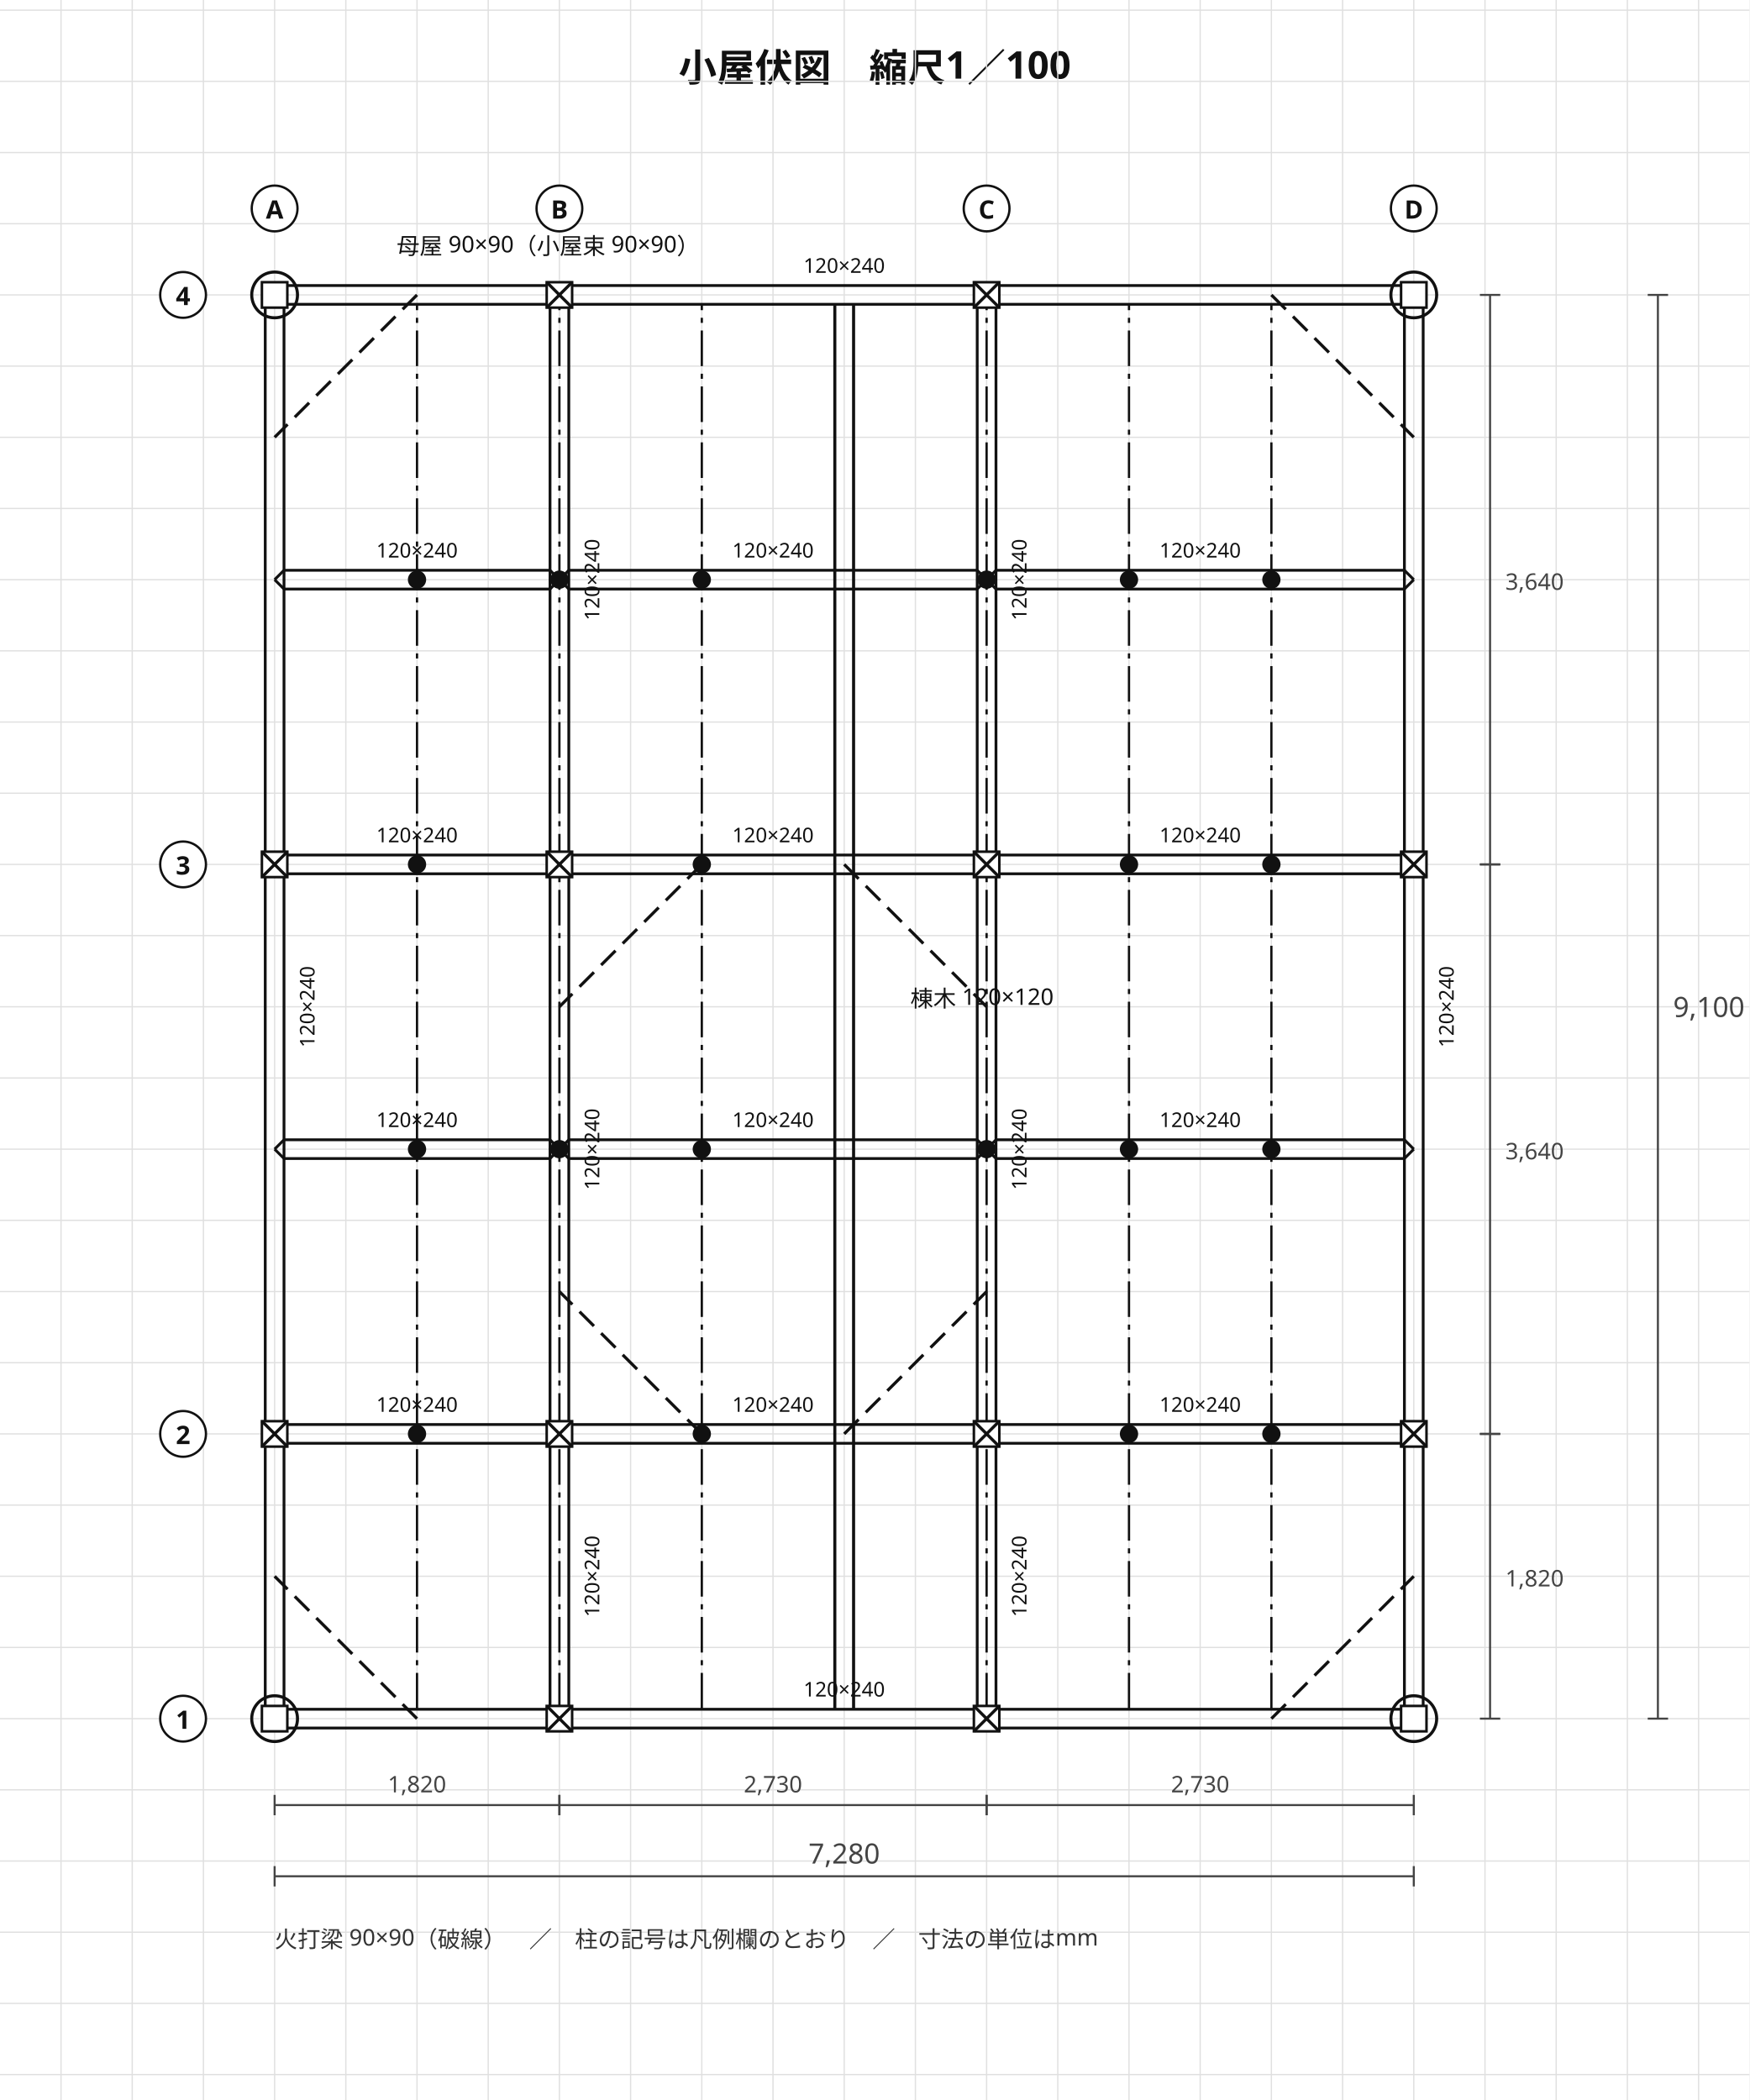
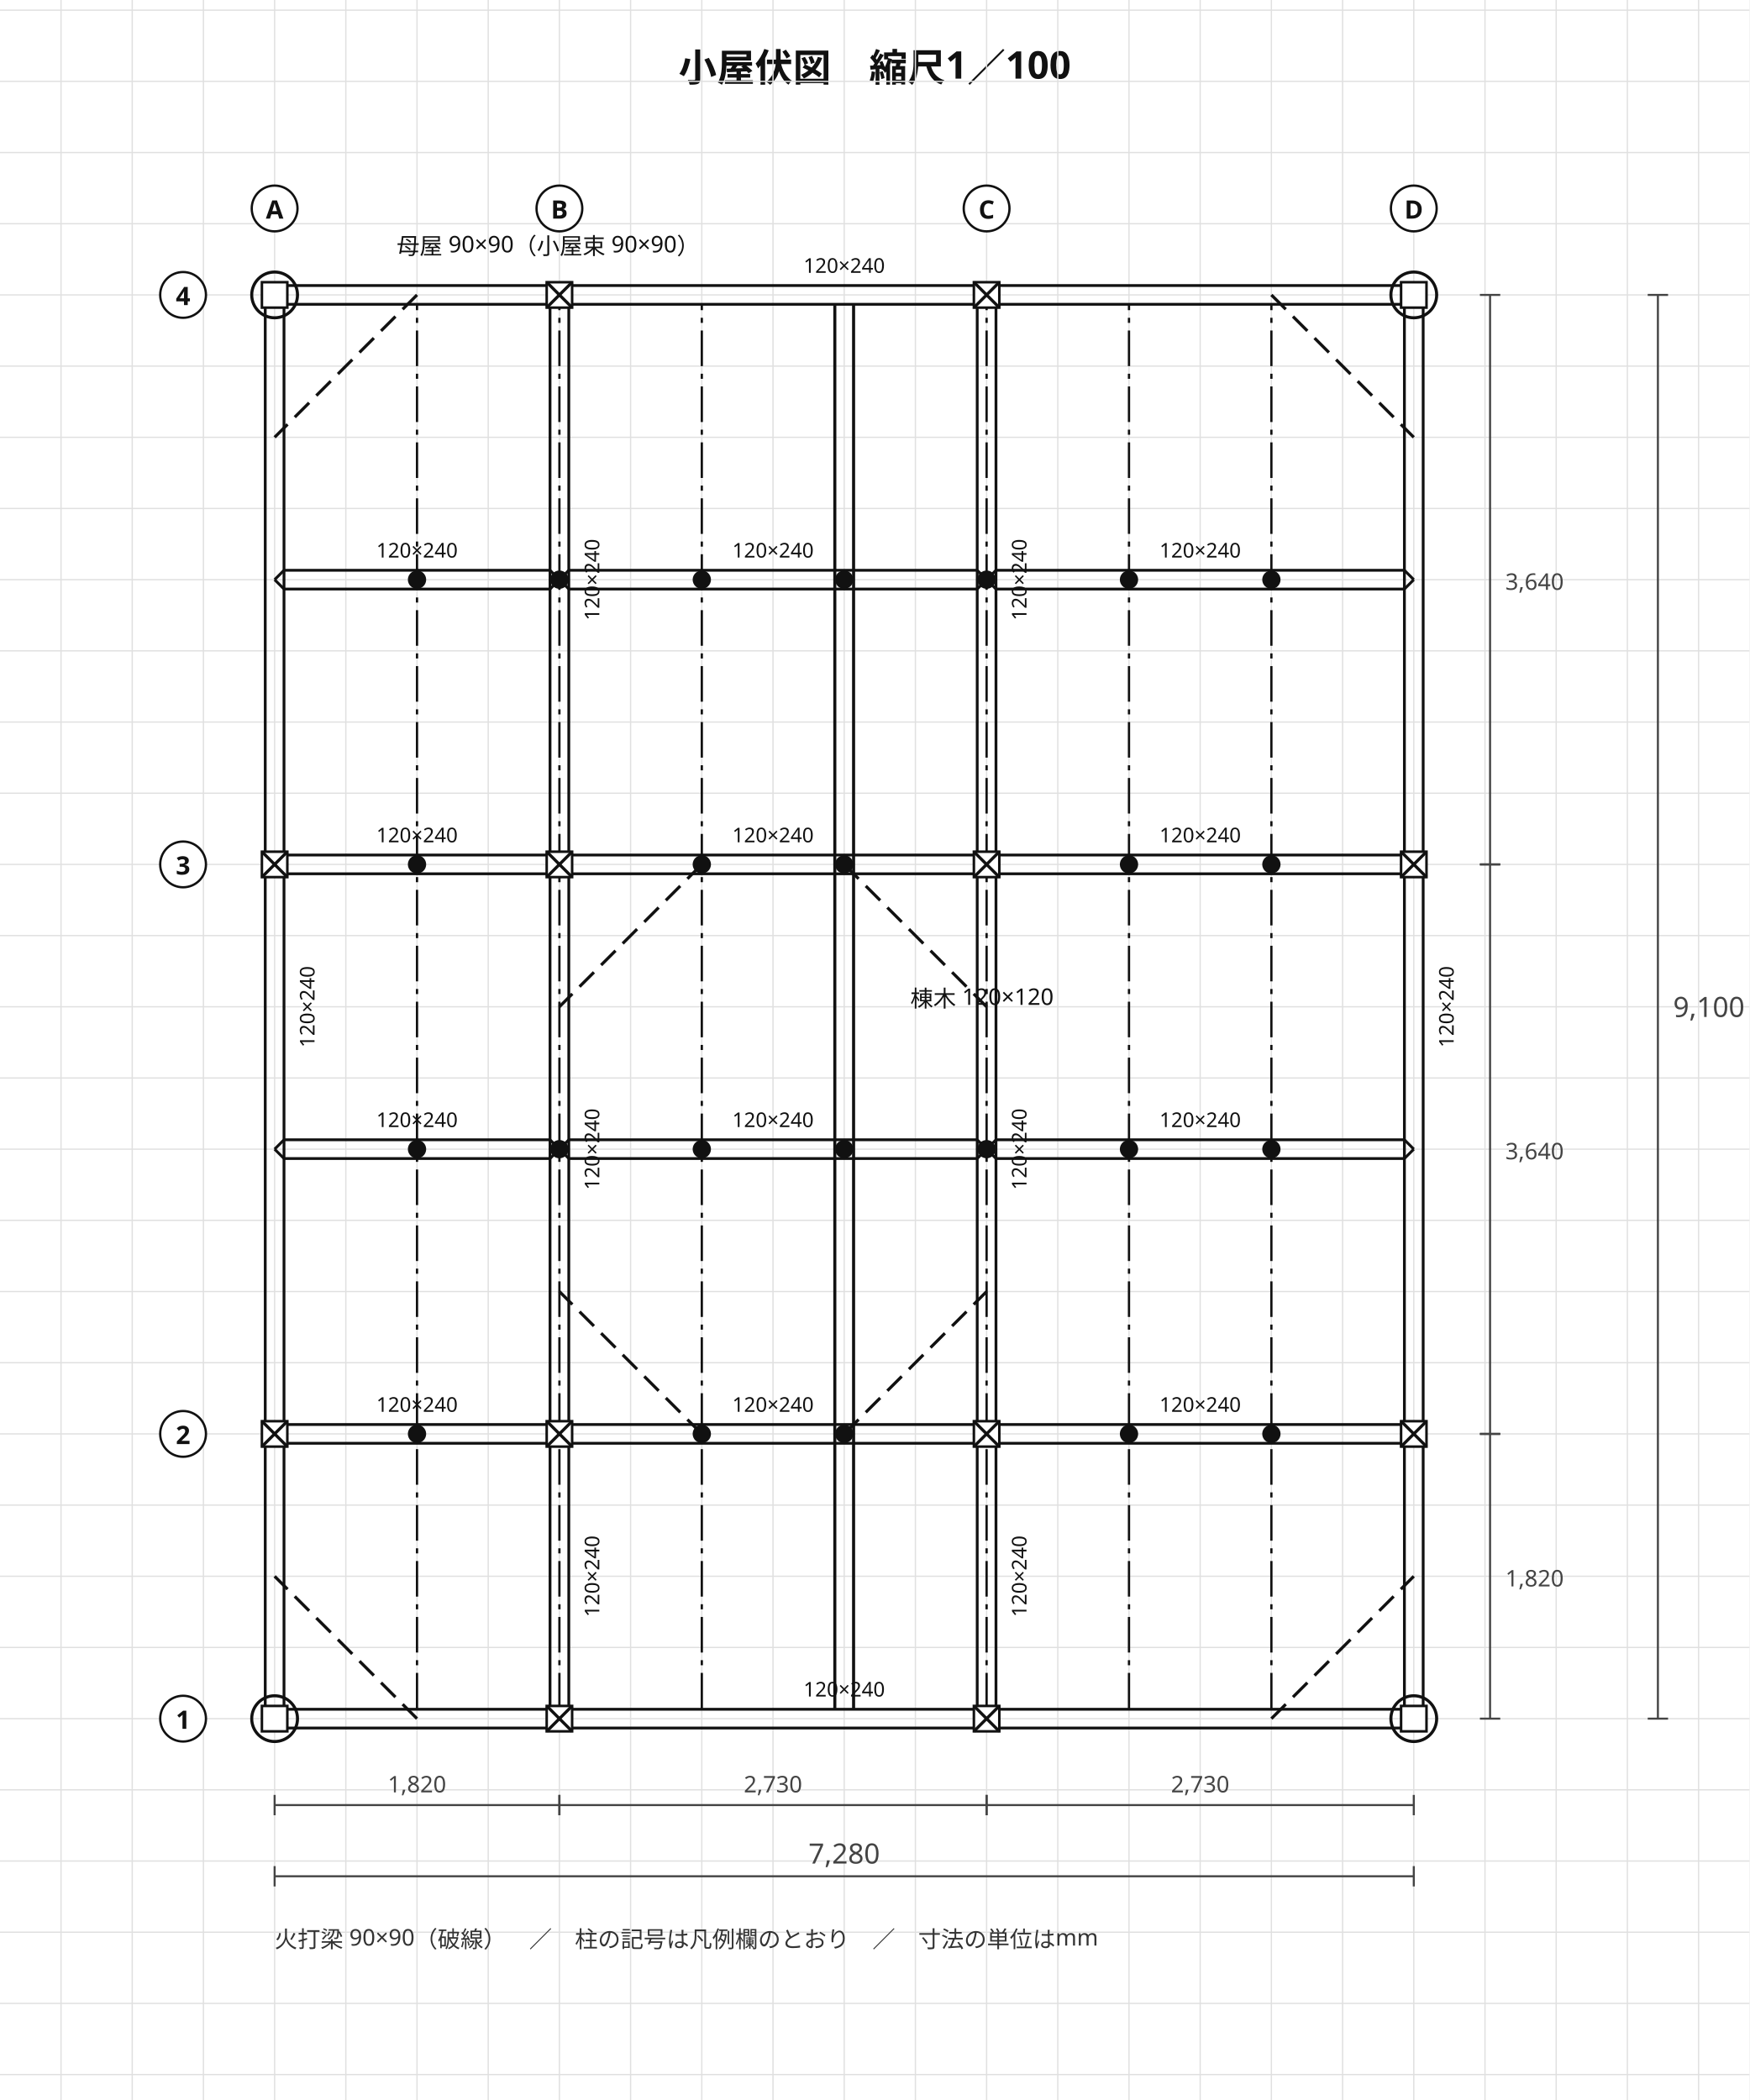
<svg xmlns="http://www.w3.org/2000/svg" viewBox="0 0 688 826" width="688" height="826" font-family="'Hiragino Sans','Hiragino Kaku Gothic ProN','Noto Sans JP','Yu Gothic',Meiryo,'IPAGothic',sans-serif">
  <rect width="688" height="826" fill="#ffffff" />
  <text x="344" y="32" font-size="15" text-anchor="middle" fill="#111" font-weight="700" font-family="'Hiragino Sans','Hiragino Kaku Gothic ProN','Noto Sans JP','Yu Gothic',Meiryo,'IPAGothic',sans-serif">小屋伏図　縮尺1／100</text>
  <line x1="24" y1="0" x2="24" y2="826" stroke="#e0e0e0" stroke-width="0.5" />
  <line x1="52" y1="0" x2="52" y2="826" stroke="#e0e0e0" stroke-width="0.5" />
  <line x1="80" y1="0" x2="80" y2="826" stroke="#e0e0e0" stroke-width="0.5" />
  <line x1="108" y1="0" x2="108" y2="826" stroke="#e0e0e0" stroke-width="0.5" />
  <line x1="136" y1="0" x2="136" y2="826" stroke="#e0e0e0" stroke-width="0.5" />
  <line x1="164" y1="0" x2="164" y2="826" stroke="#e0e0e0" stroke-width="0.5" />
  <line x1="192" y1="0" x2="192" y2="826" stroke="#e0e0e0" stroke-width="0.5" />
  <line x1="220" y1="0" x2="220" y2="826" stroke="#e0e0e0" stroke-width="0.5" />
  <line x1="248" y1="0" x2="248" y2="826" stroke="#e0e0e0" stroke-width="0.5" />
  <line x1="276" y1="0" x2="276" y2="826" stroke="#e0e0e0" stroke-width="0.5" />
  <line x1="304" y1="0" x2="304" y2="826" stroke="#e0e0e0" stroke-width="0.5" />
  <line x1="332" y1="0" x2="332" y2="826" stroke="#e0e0e0" stroke-width="0.5" />
  <line x1="360" y1="0" x2="360" y2="826" stroke="#e0e0e0" stroke-width="0.5" />
  <line x1="388" y1="0" x2="388" y2="826" stroke="#e0e0e0" stroke-width="0.5" />
  <line x1="416" y1="0" x2="416" y2="826" stroke="#e0e0e0" stroke-width="0.5" />
  <line x1="444" y1="0" x2="444" y2="826" stroke="#e0e0e0" stroke-width="0.5" />
  <line x1="472" y1="0" x2="472" y2="826" stroke="#e0e0e0" stroke-width="0.5" />
  <line x1="500" y1="0" x2="500" y2="826" stroke="#e0e0e0" stroke-width="0.5" />
  <line x1="528" y1="0" x2="528" y2="826" stroke="#e0e0e0" stroke-width="0.5" />
  <line x1="556" y1="0" x2="556" y2="826" stroke="#e0e0e0" stroke-width="0.5" />
  <line x1="584" y1="0" x2="584" y2="826" stroke="#e0e0e0" stroke-width="0.5" />
  <line x1="612" y1="0" x2="612" y2="826" stroke="#e0e0e0" stroke-width="0.5" />
  <line x1="640" y1="0" x2="640" y2="826" stroke="#e0e0e0" stroke-width="0.5" />
  <line x1="668" y1="0" x2="668" y2="826" stroke="#e0e0e0" stroke-width="0.5" />
  <line x1="0" y1="4" x2="688" y2="4" stroke="#e0e0e0" stroke-width="0.5" />
  <line x1="0" y1="32" x2="688" y2="32" stroke="#e0e0e0" stroke-width="0.5" />
  <line x1="0" y1="60" x2="688" y2="60" stroke="#e0e0e0" stroke-width="0.5" />
  <line x1="0" y1="88" x2="688" y2="88" stroke="#e0e0e0" stroke-width="0.5" />
  <line x1="0" y1="116" x2="688" y2="116" stroke="#e0e0e0" stroke-width="0.5" />
  <line x1="0" y1="144" x2="688" y2="144" stroke="#e0e0e0" stroke-width="0.5" />
  <line x1="0" y1="172" x2="688" y2="172" stroke="#e0e0e0" stroke-width="0.5" />
  <line x1="0" y1="200" x2="688" y2="200" stroke="#e0e0e0" stroke-width="0.5" />
  <line x1="0" y1="228" x2="688" y2="228" stroke="#e0e0e0" stroke-width="0.5" />
  <line x1="0" y1="256" x2="688" y2="256" stroke="#e0e0e0" stroke-width="0.5" />
  <line x1="0" y1="284" x2="688" y2="284" stroke="#e0e0e0" stroke-width="0.5" />
  <line x1="0" y1="312" x2="688" y2="312" stroke="#e0e0e0" stroke-width="0.5" />
  <line x1="0" y1="340" x2="688" y2="340" stroke="#e0e0e0" stroke-width="0.5" />
  <line x1="0" y1="368" x2="688" y2="368" stroke="#e0e0e0" stroke-width="0.5" />
  <line x1="0" y1="396" x2="688" y2="396" stroke="#e0e0e0" stroke-width="0.5" />
  <line x1="0" y1="424" x2="688" y2="424" stroke="#e0e0e0" stroke-width="0.5" />
  <line x1="0" y1="452" x2="688" y2="452" stroke="#e0e0e0" stroke-width="0.5" />
  <line x1="0" y1="480" x2="688" y2="480" stroke="#e0e0e0" stroke-width="0.5" />
  <line x1="0" y1="508" x2="688" y2="508" stroke="#e0e0e0" stroke-width="0.5" />
  <line x1="0" y1="536" x2="688" y2="536" stroke="#e0e0e0" stroke-width="0.5" />
  <line x1="0" y1="564" x2="688" y2="564" stroke="#e0e0e0" stroke-width="0.5" />
  <line x1="0" y1="592" x2="688" y2="592" stroke="#e0e0e0" stroke-width="0.5" />
  <line x1="0" y1="620" x2="688" y2="620" stroke="#e0e0e0" stroke-width="0.5" />
  <line x1="0" y1="648" x2="688" y2="648" stroke="#e0e0e0" stroke-width="0.5" />
  <line x1="0" y1="676" x2="688" y2="676" stroke="#e0e0e0" stroke-width="0.5" />
  <line x1="0" y1="704" x2="688" y2="704" stroke="#e0e0e0" stroke-width="0.5" />
  <line x1="0" y1="732" x2="688" y2="732" stroke="#e0e0e0" stroke-width="0.5" />
  <line x1="0" y1="760" x2="688" y2="760" stroke="#e0e0e0" stroke-width="0.5" />
  <line x1="0" y1="788" x2="688" y2="788" stroke="#e0e0e0" stroke-width="0.5" />
  <line x1="0" y1="816" x2="688" y2="816" stroke="#e0e0e0" stroke-width="0.5" />
  <line x1="111.69" y1="672.31" x2="552.31" y2="672.31" stroke="#111" stroke-width="1.1" />
  <line x1="111.69" y1="679.69" x2="552.31" y2="679.69" stroke="#111" stroke-width="1.1" />
  <line x1="108" y1="676" x2="108" y2="676" stroke="#111" stroke-width="1.1" />
  <line x1="556" y1="676" x2="556" y2="676" stroke="#111" stroke-width="1.1" />
  <line x1="108" y1="676" x2="111.69" y2="672.31" stroke="#111" stroke-width="1.1" />
  <line x1="108" y1="676" x2="111.69" y2="679.69" stroke="#111" stroke-width="1.1" />
  <line x1="556" y1="676" x2="552.31" y2="672.31" stroke="#111" stroke-width="1.1" />
  <line x1="556" y1="676" x2="552.31" y2="679.69" stroke="#111" stroke-width="1.1" />
  <line x1="111.69" y1="112.31" x2="552.31" y2="112.31" stroke="#111" stroke-width="1.1" />
  <line x1="111.69" y1="119.69" x2="552.31" y2="119.69" stroke="#111" stroke-width="1.1" />
  <line x1="108" y1="116" x2="108" y2="116" stroke="#111" stroke-width="1.1" />
  <line x1="556" y1="116" x2="556" y2="116" stroke="#111" stroke-width="1.1" />
  <line x1="108" y1="116" x2="111.69" y2="112.31" stroke="#111" stroke-width="1.1" />
  <line x1="108" y1="116" x2="111.69" y2="119.69" stroke="#111" stroke-width="1.1" />
  <line x1="556" y1="116" x2="552.31" y2="112.31" stroke="#111" stroke-width="1.1" />
  <line x1="556" y1="116" x2="552.31" y2="119.69" stroke="#111" stroke-width="1.1" />
  <line x1="104.31" y1="672.31" x2="104.31" y2="119.69" stroke="#111" stroke-width="1.1" />
  <line x1="111.69" y1="672.31" x2="111.69" y2="119.69" stroke="#111" stroke-width="1.1" />
  <line x1="108" y1="676" x2="108" y2="676" stroke="#111" stroke-width="1.1" />
  <line x1="108" y1="116" x2="108" y2="116" stroke="#111" stroke-width="1.1" />
  <line x1="108" y1="676" x2="104.31" y2="672.31" stroke="#111" stroke-width="1.1" />
  <line x1="108" y1="676" x2="111.69" y2="672.31" stroke="#111" stroke-width="1.1" />
  <line x1="108" y1="116" x2="104.31" y2="119.69" stroke="#111" stroke-width="1.1" />
  <line x1="108" y1="116" x2="111.69" y2="119.69" stroke="#111" stroke-width="1.1" />
  <line x1="552.31" y1="672.31" x2="552.31" y2="119.69" stroke="#111" stroke-width="1.1" />
  <line x1="559.69" y1="672.31" x2="559.69" y2="119.69" stroke="#111" stroke-width="1.1" />
  <line x1="556" y1="676" x2="556" y2="676" stroke="#111" stroke-width="1.1" />
  <line x1="556" y1="116" x2="556" y2="116" stroke="#111" stroke-width="1.1" />
  <line x1="556" y1="676" x2="552.31" y2="672.31" stroke="#111" stroke-width="1.1" />
  <line x1="556" y1="676" x2="559.69" y2="672.31" stroke="#111" stroke-width="1.1" />
  <line x1="556" y1="116" x2="552.31" y2="119.69" stroke="#111" stroke-width="1.1" />
  <line x1="556" y1="116" x2="559.69" y2="119.69" stroke="#111" stroke-width="1.1" />
  <line x1="216.31" y1="672.31" x2="216.31" y2="567.69" stroke="#111" stroke-width="1.1" />
  <line x1="223.69" y1="672.31" x2="223.69" y2="567.69" stroke="#111" stroke-width="1.1" />
  <line x1="220" y1="676" x2="220" y2="676" stroke="#111" stroke-width="1.1" />
  <line x1="220" y1="564" x2="220" y2="564" stroke="#111" stroke-width="1.1" />
  <line x1="220" y1="676" x2="216.31" y2="672.31" stroke="#111" stroke-width="1.1" />
  <line x1="220" y1="676" x2="223.69" y2="672.31" stroke="#111" stroke-width="1.1" />
  <line x1="220" y1="564" x2="216.31" y2="567.69" stroke="#111" stroke-width="1.1" />
  <line x1="220" y1="564" x2="223.69" y2="567.69" stroke="#111" stroke-width="1.1" />
  <line x1="216.31" y1="560.31" x2="216.31" y2="343.69" stroke="#111" stroke-width="1.1" />
  <line x1="223.69" y1="560.31" x2="223.69" y2="343.69" stroke="#111" stroke-width="1.1" />
  <line x1="220" y1="564" x2="220" y2="564" stroke="#111" stroke-width="1.1" />
  <line x1="220" y1="340" x2="220" y2="340" stroke="#111" stroke-width="1.1" />
  <line x1="220" y1="564" x2="216.31" y2="560.31" stroke="#111" stroke-width="1.1" />
  <line x1="220" y1="564" x2="223.69" y2="560.31" stroke="#111" stroke-width="1.1" />
  <line x1="220" y1="340" x2="216.31" y2="343.69" stroke="#111" stroke-width="1.1" />
  <line x1="220" y1="340" x2="223.69" y2="343.69" stroke="#111" stroke-width="1.1" />
  <line x1="216.31" y1="336.31" x2="216.31" y2="119.69" stroke="#111" stroke-width="1.1" />
  <line x1="223.69" y1="336.31" x2="223.69" y2="119.69" stroke="#111" stroke-width="1.1" />
  <line x1="220" y1="340" x2="220" y2="340" stroke="#111" stroke-width="1.1" />
  <line x1="220" y1="116" x2="220" y2="116" stroke="#111" stroke-width="1.1" />
  <line x1="220" y1="340" x2="216.31" y2="336.31" stroke="#111" stroke-width="1.1" />
  <line x1="220" y1="340" x2="223.69" y2="336.31" stroke="#111" stroke-width="1.1" />
  <line x1="220" y1="116" x2="216.31" y2="119.69" stroke="#111" stroke-width="1.1" />
  <line x1="220" y1="116" x2="223.69" y2="119.69" stroke="#111" stroke-width="1.1" />
  <line x1="384.31" y1="672.31" x2="384.31" y2="567.69" stroke="#111" stroke-width="1.1" />
  <line x1="391.69" y1="672.31" x2="391.69" y2="567.69" stroke="#111" stroke-width="1.1" />
  <line x1="388" y1="676" x2="388" y2="676" stroke="#111" stroke-width="1.1" />
  <line x1="388" y1="564" x2="388" y2="564" stroke="#111" stroke-width="1.1" />
  <line x1="388" y1="676" x2="384.31" y2="672.31" stroke="#111" stroke-width="1.1" />
  <line x1="388" y1="676" x2="391.69" y2="672.31" stroke="#111" stroke-width="1.1" />
  <line x1="388" y1="564" x2="384.31" y2="567.69" stroke="#111" stroke-width="1.1" />
  <line x1="388" y1="564" x2="391.69" y2="567.69" stroke="#111" stroke-width="1.1" />
  <line x1="384.31" y1="560.31" x2="384.31" y2="343.69" stroke="#111" stroke-width="1.1" />
  <line x1="391.69" y1="560.31" x2="391.69" y2="343.69" stroke="#111" stroke-width="1.1" />
  <line x1="388" y1="564" x2="388" y2="564" stroke="#111" stroke-width="1.1" />
  <line x1="388" y1="340" x2="388" y2="340" stroke="#111" stroke-width="1.1" />
  <line x1="388" y1="564" x2="384.31" y2="560.31" stroke="#111" stroke-width="1.1" />
  <line x1="388" y1="564" x2="391.69" y2="560.31" stroke="#111" stroke-width="1.1" />
  <line x1="388" y1="340" x2="384.31" y2="343.69" stroke="#111" stroke-width="1.1" />
  <line x1="388" y1="340" x2="391.69" y2="343.69" stroke="#111" stroke-width="1.1" />
  <line x1="384.31" y1="336.31" x2="384.31" y2="119.69" stroke="#111" stroke-width="1.1" />
  <line x1="391.69" y1="336.31" x2="391.69" y2="119.69" stroke="#111" stroke-width="1.1" />
  <line x1="388" y1="340" x2="388" y2="340" stroke="#111" stroke-width="1.1" />
  <line x1="388" y1="116" x2="388" y2="116" stroke="#111" stroke-width="1.1" />
  <line x1="388" y1="340" x2="384.31" y2="336.31" stroke="#111" stroke-width="1.1" />
  <line x1="388" y1="340" x2="391.69" y2="336.31" stroke="#111" stroke-width="1.1" />
  <line x1="388" y1="116" x2="384.31" y2="119.69" stroke="#111" stroke-width="1.1" />
  <line x1="388" y1="116" x2="391.69" y2="119.69" stroke="#111" stroke-width="1.1" />
  <line x1="111.69" y1="560.31" x2="216.31" y2="560.31" stroke="#111" stroke-width="1.1" />
  <line x1="111.69" y1="567.69" x2="216.31" y2="567.69" stroke="#111" stroke-width="1.1" />
  <line x1="108" y1="564" x2="108" y2="564" stroke="#111" stroke-width="1.1" />
  <line x1="220" y1="564" x2="220" y2="564" stroke="#111" stroke-width="1.1" />
  <line x1="108" y1="564" x2="111.69" y2="560.31" stroke="#111" stroke-width="1.1" />
  <line x1="108" y1="564" x2="111.69" y2="567.69" stroke="#111" stroke-width="1.1" />
  <line x1="220" y1="564" x2="216.31" y2="560.31" stroke="#111" stroke-width="1.1" />
  <line x1="220" y1="564" x2="216.31" y2="567.69" stroke="#111" stroke-width="1.1" />
  <line x1="223.69" y1="560.31" x2="384.31" y2="560.31" stroke="#111" stroke-width="1.1" />
  <line x1="223.69" y1="567.69" x2="384.31" y2="567.69" stroke="#111" stroke-width="1.1" />
  <line x1="220" y1="564" x2="220" y2="564" stroke="#111" stroke-width="1.1" />
  <line x1="388" y1="564" x2="388" y2="564" stroke="#111" stroke-width="1.1" />
  <line x1="220" y1="564" x2="223.69" y2="560.31" stroke="#111" stroke-width="1.1" />
  <line x1="220" y1="564" x2="223.69" y2="567.69" stroke="#111" stroke-width="1.1" />
  <line x1="388" y1="564" x2="384.31" y2="560.31" stroke="#111" stroke-width="1.1" />
  <line x1="388" y1="564" x2="384.31" y2="567.69" stroke="#111" stroke-width="1.1" />
  <line x1="391.69" y1="560.31" x2="552.31" y2="560.31" stroke="#111" stroke-width="1.1" />
  <line x1="391.69" y1="567.69" x2="552.31" y2="567.69" stroke="#111" stroke-width="1.1" />
  <line x1="388" y1="564" x2="388" y2="564" stroke="#111" stroke-width="1.1" />
  <line x1="556" y1="564" x2="556" y2="564" stroke="#111" stroke-width="1.1" />
  <line x1="388" y1="564" x2="391.69" y2="560.31" stroke="#111" stroke-width="1.1" />
  <line x1="388" y1="564" x2="391.69" y2="567.69" stroke="#111" stroke-width="1.1" />
  <line x1="556" y1="564" x2="552.31" y2="560.31" stroke="#111" stroke-width="1.1" />
  <line x1="556" y1="564" x2="552.31" y2="567.69" stroke="#111" stroke-width="1.1" />
  <line x1="111.69" y1="448.31" x2="216.31" y2="448.31" stroke="#111" stroke-width="1.1" />
  <line x1="111.69" y1="455.69" x2="216.31" y2="455.69" stroke="#111" stroke-width="1.1" />
  <line x1="108" y1="452" x2="108" y2="452" stroke="#111" stroke-width="1.1" />
  <line x1="220" y1="452" x2="220" y2="452" stroke="#111" stroke-width="1.1" />
  <line x1="108" y1="452" x2="111.69" y2="448.31" stroke="#111" stroke-width="1.1" />
  <line x1="108" y1="452" x2="111.69" y2="455.69" stroke="#111" stroke-width="1.1" />
  <line x1="220" y1="452" x2="216.31" y2="448.31" stroke="#111" stroke-width="1.1" />
  <line x1="220" y1="452" x2="216.31" y2="455.69" stroke="#111" stroke-width="1.1" />
  <line x1="223.69" y1="448.31" x2="384.31" y2="448.31" stroke="#111" stroke-width="1.1" />
  <line x1="223.69" y1="455.69" x2="384.31" y2="455.69" stroke="#111" stroke-width="1.1" />
  <line x1="220" y1="452" x2="220" y2="452" stroke="#111" stroke-width="1.1" />
  <line x1="388" y1="452" x2="388" y2="452" stroke="#111" stroke-width="1.1" />
  <line x1="220" y1="452" x2="223.69" y2="448.31" stroke="#111" stroke-width="1.1" />
  <line x1="220" y1="452" x2="223.69" y2="455.69" stroke="#111" stroke-width="1.1" />
  <line x1="388" y1="452" x2="384.31" y2="448.31" stroke="#111" stroke-width="1.1" />
  <line x1="388" y1="452" x2="384.31" y2="455.69" stroke="#111" stroke-width="1.1" />
  <line x1="391.69" y1="448.31" x2="552.31" y2="448.31" stroke="#111" stroke-width="1.1" />
  <line x1="391.69" y1="455.69" x2="552.31" y2="455.69" stroke="#111" stroke-width="1.1" />
  <line x1="388" y1="452" x2="388" y2="452" stroke="#111" stroke-width="1.1" />
  <line x1="556" y1="452" x2="556" y2="452" stroke="#111" stroke-width="1.1" />
  <line x1="388" y1="452" x2="391.69" y2="448.31" stroke="#111" stroke-width="1.1" />
  <line x1="388" y1="452" x2="391.69" y2="455.69" stroke="#111" stroke-width="1.1" />
  <line x1="556" y1="452" x2="552.31" y2="448.31" stroke="#111" stroke-width="1.1" />
  <line x1="556" y1="452" x2="552.31" y2="455.69" stroke="#111" stroke-width="1.1" />
  <line x1="111.69" y1="336.31" x2="216.31" y2="336.31" stroke="#111" stroke-width="1.1" />
  <line x1="111.69" y1="343.69" x2="216.31" y2="343.69" stroke="#111" stroke-width="1.1" />
  <line x1="108" y1="340" x2="108" y2="340" stroke="#111" stroke-width="1.1" />
  <line x1="220" y1="340" x2="220" y2="340" stroke="#111" stroke-width="1.1" />
  <line x1="108" y1="340" x2="111.69" y2="336.31" stroke="#111" stroke-width="1.1" />
  <line x1="108" y1="340" x2="111.69" y2="343.69" stroke="#111" stroke-width="1.1" />
  <line x1="220" y1="340" x2="216.31" y2="336.31" stroke="#111" stroke-width="1.1" />
  <line x1="220" y1="340" x2="216.31" y2="343.69" stroke="#111" stroke-width="1.1" />
  <line x1="223.69" y1="336.31" x2="384.31" y2="336.31" stroke="#111" stroke-width="1.1" />
  <line x1="223.69" y1="343.69" x2="384.31" y2="343.69" stroke="#111" stroke-width="1.1" />
  <line x1="220" y1="340" x2="220" y2="340" stroke="#111" stroke-width="1.1" />
  <line x1="388" y1="340" x2="388" y2="340" stroke="#111" stroke-width="1.1" />
  <line x1="220" y1="340" x2="223.69" y2="336.31" stroke="#111" stroke-width="1.1" />
  <line x1="220" y1="340" x2="223.69" y2="343.69" stroke="#111" stroke-width="1.1" />
  <line x1="388" y1="340" x2="384.31" y2="336.31" stroke="#111" stroke-width="1.1" />
  <line x1="388" y1="340" x2="384.31" y2="343.69" stroke="#111" stroke-width="1.1" />
  <line x1="391.69" y1="336.31" x2="552.31" y2="336.31" stroke="#111" stroke-width="1.1" />
  <line x1="391.69" y1="343.69" x2="552.31" y2="343.69" stroke="#111" stroke-width="1.1" />
  <line x1="388" y1="340" x2="388" y2="340" stroke="#111" stroke-width="1.1" />
  <line x1="556" y1="340" x2="556" y2="340" stroke="#111" stroke-width="1.1" />
  <line x1="388" y1="340" x2="391.69" y2="336.31" stroke="#111" stroke-width="1.1" />
  <line x1="388" y1="340" x2="391.69" y2="343.69" stroke="#111" stroke-width="1.1" />
  <line x1="556" y1="340" x2="552.31" y2="336.31" stroke="#111" stroke-width="1.1" />
  <line x1="556" y1="340" x2="552.31" y2="343.69" stroke="#111" stroke-width="1.1" />
  <line x1="111.69" y1="224.31" x2="216.31" y2="224.31" stroke="#111" stroke-width="1.1" />
  <line x1="111.69" y1="231.69" x2="216.31" y2="231.69" stroke="#111" stroke-width="1.1" />
  <line x1="108" y1="228" x2="108" y2="228" stroke="#111" stroke-width="1.1" />
  <line x1="220" y1="228" x2="220" y2="228" stroke="#111" stroke-width="1.1" />
  <line x1="108" y1="228" x2="111.69" y2="224.31" stroke="#111" stroke-width="1.1" />
  <line x1="108" y1="228" x2="111.69" y2="231.69" stroke="#111" stroke-width="1.1" />
  <line x1="220" y1="228" x2="216.31" y2="224.31" stroke="#111" stroke-width="1.1" />
  <line x1="220" y1="228" x2="216.31" y2="231.69" stroke="#111" stroke-width="1.1" />
  <line x1="223.69" y1="224.31" x2="384.31" y2="224.31" stroke="#111" stroke-width="1.1" />
  <line x1="223.69" y1="231.69" x2="384.31" y2="231.69" stroke="#111" stroke-width="1.1" />
  <line x1="220" y1="228" x2="220" y2="228" stroke="#111" stroke-width="1.1" />
  <line x1="388" y1="228" x2="388" y2="228" stroke="#111" stroke-width="1.1" />
  <line x1="220" y1="228" x2="223.69" y2="224.31" stroke="#111" stroke-width="1.1" />
  <line x1="220" y1="228" x2="223.69" y2="231.69" stroke="#111" stroke-width="1.1" />
  <line x1="388" y1="228" x2="384.31" y2="224.31" stroke="#111" stroke-width="1.1" />
  <line x1="388" y1="228" x2="384.31" y2="231.69" stroke="#111" stroke-width="1.1" />
  <line x1="391.69" y1="224.31" x2="552.31" y2="224.31" stroke="#111" stroke-width="1.1" />
  <line x1="391.69" y1="231.69" x2="552.31" y2="231.69" stroke="#111" stroke-width="1.1" />
  <line x1="388" y1="228" x2="388" y2="228" stroke="#111" stroke-width="1.1" />
  <line x1="556" y1="228" x2="556" y2="228" stroke="#111" stroke-width="1.1" />
  <line x1="388" y1="228" x2="391.69" y2="224.31" stroke="#111" stroke-width="1.1" />
  <line x1="388" y1="228" x2="391.69" y2="231.69" stroke="#111" stroke-width="1.1" />
  <line x1="556" y1="228" x2="552.31" y2="224.31" stroke="#111" stroke-width="1.1" />
  <line x1="556" y1="228" x2="552.31" y2="231.69" stroke="#111" stroke-width="1.1" />
  <line x1="328.31" y1="672" x2="328.31" y2="120" stroke="#111" stroke-width="1.2" />
  <line x1="335.69" y1="672" x2="335.69" y2="120" stroke="#111" stroke-width="1.2" />
  <text x="358" y="396" font-size="9" text-anchor="start" fill="#111" font-weight="400" font-family="'Hiragino Sans','Hiragino Kaku Gothic ProN','Noto Sans JP','Yu Gothic',Meiryo,'IPAGothic',sans-serif">棟木 120×120</text>
+   <circle cx="332" cy="564" r="3.6" fill="#111" />
+   <circle cx="332" cy="452" r="3.6" fill="#111" />
+   <circle cx="332" cy="340" r="3.6" fill="#111" />
+   <circle cx="332" cy="228" r="3.6" fill="#111" />
  <line x1="164" y1="672" x2="164" y2="120" stroke="#111" stroke-width="0.9" stroke-dasharray="14 3 2 3" />
  <circle cx="164" cy="564" r="3.6" fill="#111" />
  <circle cx="164" cy="452" r="3.6" fill="#111" />
  <circle cx="164" cy="340" r="3.6" fill="#111" />
  <circle cx="164" cy="228" r="3.6" fill="#111" />
  <line x1="220" y1="672" x2="220" y2="120" stroke="#111" stroke-width="0.9" stroke-dasharray="14 3 2 3" />
  <circle cx="220" cy="564" r="3.6" fill="#111" />
  <circle cx="220" cy="452" r="3.6" fill="#111" />
  <circle cx="220" cy="340" r="3.6" fill="#111" />
  <circle cx="220" cy="228" r="3.6" fill="#111" />
  <line x1="276" y1="672" x2="276" y2="120" stroke="#111" stroke-width="0.9" stroke-dasharray="14 3 2 3" />
  <circle cx="276" cy="564" r="3.6" fill="#111" />
  <circle cx="276" cy="452" r="3.6" fill="#111" />
  <circle cx="276" cy="340" r="3.6" fill="#111" />
  <circle cx="276" cy="228" r="3.6" fill="#111" />
  <line x1="388" y1="672" x2="388" y2="120" stroke="#111" stroke-width="0.9" stroke-dasharray="14 3 2 3" />
  <circle cx="388" cy="564" r="3.6" fill="#111" />
  <circle cx="388" cy="452" r="3.6" fill="#111" />
  <circle cx="388" cy="340" r="3.6" fill="#111" />
  <circle cx="388" cy="228" r="3.6" fill="#111" />
  <line x1="444" y1="672" x2="444" y2="120" stroke="#111" stroke-width="0.9" stroke-dasharray="14 3 2 3" />
  <circle cx="444" cy="564" r="3.6" fill="#111" />
  <circle cx="444" cy="452" r="3.6" fill="#111" />
  <circle cx="444" cy="340" r="3.6" fill="#111" />
  <circle cx="444" cy="228" r="3.6" fill="#111" />
  <line x1="500" y1="672" x2="500" y2="120" stroke="#111" stroke-width="0.9" stroke-dasharray="14 3 2 3" />
  <circle cx="500" cy="564" r="3.6" fill="#111" />
  <circle cx="500" cy="452" r="3.6" fill="#111" />
  <circle cx="500" cy="340" r="3.6" fill="#111" />
  <circle cx="500" cy="228" r="3.6" fill="#111" />
  <text x="156" y="100" font-size="9" text-anchor="start" fill="#111" font-weight="400" font-family="'Hiragino Sans','Hiragino Kaku Gothic ProN','Noto Sans JP','Yu Gothic',Meiryo,'IPAGothic',sans-serif">母屋 90×90（小屋束 90×90）</text>
  <line x1="164" y1="676" x2="108" y2="620" stroke="#111" stroke-width="1.2" stroke-dasharray="8 4" />
  <line x1="500" y1="676" x2="556" y2="620" stroke="#111" stroke-width="1.2" stroke-dasharray="8 4" />
  <line x1="164" y1="116" x2="108" y2="172" stroke="#111" stroke-width="1.2" stroke-dasharray="8 4" />
  <line x1="500" y1="116" x2="556" y2="172" stroke="#111" stroke-width="1.2" stroke-dasharray="8 4" />
  <line x1="276" y1="564" x2="220" y2="508" stroke="#111" stroke-width="1.2" stroke-dasharray="8 4" />
  <line x1="332" y1="564" x2="388" y2="508" stroke="#111" stroke-width="1.2" stroke-dasharray="8 4" />
  <line x1="276" y1="340" x2="220" y2="396" stroke="#111" stroke-width="1.2" stroke-dasharray="8 4" />
  <line x1="332" y1="340" x2="388" y2="396" stroke="#111" stroke-width="1.2" stroke-dasharray="8 4" />
  <rect x="215" y="671" width="10" height="10" fill="#fff" stroke="#111" stroke-width="1.0" />
  <line x1="215" y1="671" x2="225" y2="681" stroke="#111" stroke-width="1.2" />
  <line x1="215" y1="681" x2="225" y2="671" stroke="#111" stroke-width="1.2" />
  <rect x="383" y="671" width="10" height="10" fill="#fff" stroke="#111" stroke-width="1.0" />
  <line x1="383" y1="671" x2="393" y2="681" stroke="#111" stroke-width="1.2" />
  <line x1="383" y1="681" x2="393" y2="671" stroke="#111" stroke-width="1.2" />
  <rect x="103" y="559" width="10" height="10" fill="#fff" stroke="#111" stroke-width="1.0" />
  <line x1="103" y1="559" x2="113" y2="569" stroke="#111" stroke-width="1.2" />
  <line x1="103" y1="569" x2="113" y2="559" stroke="#111" stroke-width="1.2" />
  <rect x="551" y="559" width="10" height="10" fill="#fff" stroke="#111" stroke-width="1.0" />
  <line x1="551" y1="559" x2="561" y2="569" stroke="#111" stroke-width="1.2" />
  <line x1="551" y1="569" x2="561" y2="559" stroke="#111" stroke-width="1.2" />
  <rect x="103" y="335" width="10" height="10" fill="#fff" stroke="#111" stroke-width="1.0" />
  <line x1="103" y1="335" x2="113" y2="345" stroke="#111" stroke-width="1.2" />
  <line x1="103" y1="345" x2="113" y2="335" stroke="#111" stroke-width="1.2" />
  <rect x="551" y="335" width="10" height="10" fill="#fff" stroke="#111" stroke-width="1.0" />
  <line x1="551" y1="335" x2="561" y2="345" stroke="#111" stroke-width="1.2" />
  <line x1="551" y1="345" x2="561" y2="335" stroke="#111" stroke-width="1.2" />
  <rect x="215" y="111" width="10" height="10" fill="#fff" stroke="#111" stroke-width="1.0" />
  <line x1="215" y1="111" x2="225" y2="121" stroke="#111" stroke-width="1.2" />
  <line x1="215" y1="121" x2="225" y2="111" stroke="#111" stroke-width="1.2" />
  <rect x="383" y="111" width="10" height="10" fill="#fff" stroke="#111" stroke-width="1.0" />
  <line x1="383" y1="111" x2="393" y2="121" stroke="#111" stroke-width="1.2" />
  <line x1="383" y1="121" x2="393" y2="111" stroke="#111" stroke-width="1.2" />
  <rect x="215" y="559" width="10" height="10" fill="#fff" stroke="#111" stroke-width="1.0" />
  <line x1="215" y1="559" x2="225" y2="569" stroke="#111" stroke-width="1.2" />
  <line x1="215" y1="569" x2="225" y2="559" stroke="#111" stroke-width="1.2" />
  <rect x="383" y="559" width="10" height="10" fill="#fff" stroke="#111" stroke-width="1.0" />
  <line x1="383" y1="559" x2="393" y2="569" stroke="#111" stroke-width="1.2" />
  <line x1="383" y1="569" x2="393" y2="559" stroke="#111" stroke-width="1.2" />
  <rect x="215" y="335" width="10" height="10" fill="#fff" stroke="#111" stroke-width="1.0" />
  <line x1="215" y1="335" x2="225" y2="345" stroke="#111" stroke-width="1.2" />
  <line x1="215" y1="345" x2="225" y2="335" stroke="#111" stroke-width="1.2" />
  <rect x="383" y="335" width="10" height="10" fill="#fff" stroke="#111" stroke-width="1.0" />
  <line x1="383" y1="335" x2="393" y2="345" stroke="#111" stroke-width="1.2" />
  <line x1="383" y1="345" x2="393" y2="335" stroke="#111" stroke-width="1.2" />
  <rect x="103" y="671" width="10" height="10" fill="#fff" stroke="#111" stroke-width="1.0" />
  <circle cx="108" cy="676" r="9" fill="none" stroke="#111" stroke-width="1.2" />
  <rect x="551" y="671" width="10" height="10" fill="#fff" stroke="#111" stroke-width="1.0" />
  <circle cx="556" cy="676" r="9" fill="none" stroke="#111" stroke-width="1.2" />
  <rect x="103" y="111" width="10" height="10" fill="#fff" stroke="#111" stroke-width="1.0" />
  <circle cx="108" cy="116" r="9" fill="none" stroke="#111" stroke-width="1.2" />
  <rect x="551" y="111" width="10" height="10" fill="#fff" stroke="#111" stroke-width="1.0" />
  <circle cx="556" cy="116" r="9" fill="none" stroke="#111" stroke-width="1.2" />
  <text x="332" y="667.31" font-size="8" text-anchor="middle" fill="#111" font-weight="400" font-family="'Hiragino Sans','Hiragino Kaku Gothic ProN','Noto Sans JP','Yu Gothic',Meiryo,'IPAGothic',sans-serif">120×240</text>
  <text x="332" y="107.31" font-size="8" text-anchor="middle" fill="#111" font-weight="400" font-family="'Hiragino Sans','Hiragino Kaku Gothic ProN','Noto Sans JP','Yu Gothic',Meiryo,'IPAGothic',sans-serif">120×240</text>
  <g transform="translate(123.69,396) rotate(-90)">
    <text x="0" y="0" font-size="8" text-anchor="middle" fill="#111" font-weight="400" font-family="'Hiragino Sans','Hiragino Kaku Gothic ProN','Noto Sans JP','Yu Gothic',Meiryo,'IPAGothic',sans-serif">120×240</text>
  </g>
  <g transform="translate(571.69,396) rotate(-90)">
    <text x="0" y="0" font-size="8" text-anchor="middle" fill="#111" font-weight="400" font-family="'Hiragino Sans','Hiragino Kaku Gothic ProN','Noto Sans JP','Yu Gothic',Meiryo,'IPAGothic',sans-serif">120×240</text>
  </g>
  <g transform="translate(235.69,620) rotate(-90)">
    <text x="0" y="0" font-size="8" text-anchor="middle" fill="#111" font-weight="400" font-family="'Hiragino Sans','Hiragino Kaku Gothic ProN','Noto Sans JP','Yu Gothic',Meiryo,'IPAGothic',sans-serif">120×240</text>
  </g>
  <g transform="translate(235.69,452) rotate(-90)">
    <text x="0" y="0" font-size="8" text-anchor="middle" fill="#111" font-weight="400" font-family="'Hiragino Sans','Hiragino Kaku Gothic ProN','Noto Sans JP','Yu Gothic',Meiryo,'IPAGothic',sans-serif">120×240</text>
  </g>
  <g transform="translate(235.69,228) rotate(-90)">
    <text x="0" y="0" font-size="8" text-anchor="middle" fill="#111" font-weight="400" font-family="'Hiragino Sans','Hiragino Kaku Gothic ProN','Noto Sans JP','Yu Gothic',Meiryo,'IPAGothic',sans-serif">120×240</text>
  </g>
  <g transform="translate(403.69,620) rotate(-90)">
    <text x="0" y="0" font-size="8" text-anchor="middle" fill="#111" font-weight="400" font-family="'Hiragino Sans','Hiragino Kaku Gothic ProN','Noto Sans JP','Yu Gothic',Meiryo,'IPAGothic',sans-serif">120×240</text>
  </g>
  <g transform="translate(403.69,452) rotate(-90)">
    <text x="0" y="0" font-size="8" text-anchor="middle" fill="#111" font-weight="400" font-family="'Hiragino Sans','Hiragino Kaku Gothic ProN','Noto Sans JP','Yu Gothic',Meiryo,'IPAGothic',sans-serif">120×240</text>
  </g>
  <g transform="translate(403.69,228) rotate(-90)">
    <text x="0" y="0" font-size="8" text-anchor="middle" fill="#111" font-weight="400" font-family="'Hiragino Sans','Hiragino Kaku Gothic ProN','Noto Sans JP','Yu Gothic',Meiryo,'IPAGothic',sans-serif">120×240</text>
  </g>
  <text x="164" y="555.31" font-size="8" text-anchor="middle" fill="#111" font-weight="400" font-family="'Hiragino Sans','Hiragino Kaku Gothic ProN','Noto Sans JP','Yu Gothic',Meiryo,'IPAGothic',sans-serif">120×240</text>
  <text x="304" y="555.31" font-size="8" text-anchor="middle" fill="#111" font-weight="400" font-family="'Hiragino Sans','Hiragino Kaku Gothic ProN','Noto Sans JP','Yu Gothic',Meiryo,'IPAGothic',sans-serif">120×240</text>
  <text x="472" y="555.31" font-size="8" text-anchor="middle" fill="#111" font-weight="400" font-family="'Hiragino Sans','Hiragino Kaku Gothic ProN','Noto Sans JP','Yu Gothic',Meiryo,'IPAGothic',sans-serif">120×240</text>
  <text x="164" y="443.31" font-size="8" text-anchor="middle" fill="#111" font-weight="400" font-family="'Hiragino Sans','Hiragino Kaku Gothic ProN','Noto Sans JP','Yu Gothic',Meiryo,'IPAGothic',sans-serif">120×240</text>
  <text x="304" y="443.31" font-size="8" text-anchor="middle" fill="#111" font-weight="400" font-family="'Hiragino Sans','Hiragino Kaku Gothic ProN','Noto Sans JP','Yu Gothic',Meiryo,'IPAGothic',sans-serif">120×240</text>
  <text x="472" y="443.31" font-size="8" text-anchor="middle" fill="#111" font-weight="400" font-family="'Hiragino Sans','Hiragino Kaku Gothic ProN','Noto Sans JP','Yu Gothic',Meiryo,'IPAGothic',sans-serif">120×240</text>
  <text x="164" y="331.31" font-size="8" text-anchor="middle" fill="#111" font-weight="400" font-family="'Hiragino Sans','Hiragino Kaku Gothic ProN','Noto Sans JP','Yu Gothic',Meiryo,'IPAGothic',sans-serif">120×240</text>
  <text x="304" y="331.31" font-size="8" text-anchor="middle" fill="#111" font-weight="400" font-family="'Hiragino Sans','Hiragino Kaku Gothic ProN','Noto Sans JP','Yu Gothic',Meiryo,'IPAGothic',sans-serif">120×240</text>
  <text x="472" y="331.31" font-size="8" text-anchor="middle" fill="#111" font-weight="400" font-family="'Hiragino Sans','Hiragino Kaku Gothic ProN','Noto Sans JP','Yu Gothic',Meiryo,'IPAGothic',sans-serif">120×240</text>
  <text x="164" y="219.31" font-size="8" text-anchor="middle" fill="#111" font-weight="400" font-family="'Hiragino Sans','Hiragino Kaku Gothic ProN','Noto Sans JP','Yu Gothic',Meiryo,'IPAGothic',sans-serif">120×240</text>
  <text x="304" y="219.31" font-size="8" text-anchor="middle" fill="#111" font-weight="400" font-family="'Hiragino Sans','Hiragino Kaku Gothic ProN','Noto Sans JP','Yu Gothic',Meiryo,'IPAGothic',sans-serif">120×240</text>
  <text x="472" y="219.31" font-size="8" text-anchor="middle" fill="#111" font-weight="400" font-family="'Hiragino Sans','Hiragino Kaku Gothic ProN','Noto Sans JP','Yu Gothic',Meiryo,'IPAGothic',sans-serif">120×240</text>
  <line x1="108" y1="710" x2="220" y2="710" stroke="#444" stroke-width="0.8" />
  <line x1="108" y1="706" x2="108" y2="714" stroke="#444" stroke-width="0.8" />
  <line x1="220" y1="706" x2="220" y2="714" stroke="#444" stroke-width="0.8" />
  <text x="164" y="705" font-size="9" text-anchor="middle" fill="#444" font-weight="400" font-family="'Hiragino Sans','Hiragino Kaku Gothic ProN','Noto Sans JP','Yu Gothic',Meiryo,'IPAGothic',sans-serif">1,820</text>
  <line x1="220" y1="710" x2="388" y2="710" stroke="#444" stroke-width="0.8" />
  <line x1="220" y1="706" x2="220" y2="714" stroke="#444" stroke-width="0.8" />
  <line x1="388" y1="706" x2="388" y2="714" stroke="#444" stroke-width="0.8" />
  <text x="304" y="705" font-size="9" text-anchor="middle" fill="#444" font-weight="400" font-family="'Hiragino Sans','Hiragino Kaku Gothic ProN','Noto Sans JP','Yu Gothic',Meiryo,'IPAGothic',sans-serif">2,730</text>
  <line x1="388" y1="710" x2="556" y2="710" stroke="#444" stroke-width="0.8" />
  <line x1="388" y1="706" x2="388" y2="714" stroke="#444" stroke-width="0.8" />
  <line x1="556" y1="706" x2="556" y2="714" stroke="#444" stroke-width="0.8" />
  <text x="472" y="705" font-size="9" text-anchor="middle" fill="#444" font-weight="400" font-family="'Hiragino Sans','Hiragino Kaku Gothic ProN','Noto Sans JP','Yu Gothic',Meiryo,'IPAGothic',sans-serif">2,730</text>
  <line x1="108" y1="738" x2="556" y2="738" stroke="#444" stroke-width="0.8" />
  <line x1="108" y1="734" x2="108" y2="742" stroke="#444" stroke-width="0.8" />
  <line x1="556" y1="734" x2="556" y2="742" stroke="#444" stroke-width="0.8" />
  <text x="332" y="733" font-size="11" text-anchor="middle" fill="#444" font-weight="400" font-family="'Hiragino Sans','Hiragino Kaku Gothic ProN','Noto Sans JP','Yu Gothic',Meiryo,'IPAGothic',sans-serif">7,280</text>
  <line x1="586" y1="676" x2="586" y2="564" stroke="#444" stroke-width="0.8" />
  <line x1="582" y1="676" x2="590" y2="676" stroke="#444" stroke-width="0.8" />
  <line x1="582" y1="564" x2="590" y2="564" stroke="#444" stroke-width="0.8" />
  <text x="592" y="624" font-size="9" text-anchor="start" fill="#444" font-weight="400" font-family="'Hiragino Sans','Hiragino Kaku Gothic ProN','Noto Sans JP','Yu Gothic',Meiryo,'IPAGothic',sans-serif">1,820</text>
  <line x1="586" y1="564" x2="586" y2="340" stroke="#444" stroke-width="0.8" />
  <line x1="582" y1="564" x2="590" y2="564" stroke="#444" stroke-width="0.8" />
  <line x1="582" y1="340" x2="590" y2="340" stroke="#444" stroke-width="0.8" />
  <text x="592" y="456" font-size="9" text-anchor="start" fill="#444" font-weight="400" font-family="'Hiragino Sans','Hiragino Kaku Gothic ProN','Noto Sans JP','Yu Gothic',Meiryo,'IPAGothic',sans-serif">3,640</text>
  <line x1="586" y1="340" x2="586" y2="116" stroke="#444" stroke-width="0.8" />
  <line x1="582" y1="340" x2="590" y2="340" stroke="#444" stroke-width="0.8" />
  <line x1="582" y1="116" x2="590" y2="116" stroke="#444" stroke-width="0.8" />
  <text x="592" y="232" font-size="9" text-anchor="start" fill="#444" font-weight="400" font-family="'Hiragino Sans','Hiragino Kaku Gothic ProN','Noto Sans JP','Yu Gothic',Meiryo,'IPAGothic',sans-serif">3,640</text>
  <line x1="652" y1="676" x2="652" y2="116" stroke="#444" stroke-width="0.8" />
  <line x1="648" y1="676" x2="656" y2="676" stroke="#444" stroke-width="0.8" />
  <line x1="648" y1="116" x2="656" y2="116" stroke="#444" stroke-width="0.8" />
  <text x="658" y="400" font-size="11" text-anchor="start" fill="#444" font-weight="400" font-family="'Hiragino Sans','Hiragino Kaku Gothic ProN','Noto Sans JP','Yu Gothic',Meiryo,'IPAGothic',sans-serif">9,100</text>
  <text x="108" y="766" font-size="9" text-anchor="start" fill="#333" font-weight="400" font-family="'Hiragino Sans','Hiragino Kaku Gothic ProN','Noto Sans JP','Yu Gothic',Meiryo,'IPAGothic',sans-serif">火打梁 90×90（破線）　／　柱の記号は凡例欄のとおり　／　寸法の単位はmm</text>
  <circle cx="108" cy="82" r="9" fill="#fff" stroke="#111" stroke-width="0.9" />
  <text x="108" y="86" font-size="10" text-anchor="middle" fill="#111" font-weight="700" font-family="'Hiragino Sans','Hiragino Kaku Gothic ProN','Noto Sans JP','Yu Gothic',Meiryo,'IPAGothic',sans-serif">A</text>
  <circle cx="220" cy="82" r="9" fill="#fff" stroke="#111" stroke-width="0.9" />
  <text x="220" y="86" font-size="10" text-anchor="middle" fill="#111" font-weight="700" font-family="'Hiragino Sans','Hiragino Kaku Gothic ProN','Noto Sans JP','Yu Gothic',Meiryo,'IPAGothic',sans-serif">B</text>
  <circle cx="388" cy="82" r="9" fill="#fff" stroke="#111" stroke-width="0.9" />
  <text x="388" y="86" font-size="10" text-anchor="middle" fill="#111" font-weight="700" font-family="'Hiragino Sans','Hiragino Kaku Gothic ProN','Noto Sans JP','Yu Gothic',Meiryo,'IPAGothic',sans-serif">C</text>
  <circle cx="556" cy="82" r="9" fill="#fff" stroke="#111" stroke-width="0.9" />
  <text x="556" y="86" font-size="10" text-anchor="middle" fill="#111" font-weight="700" font-family="'Hiragino Sans','Hiragino Kaku Gothic ProN','Noto Sans JP','Yu Gothic',Meiryo,'IPAGothic',sans-serif">D</text>
  <circle cx="72" cy="676" r="9" fill="#fff" stroke="#111" stroke-width="0.9" />
  <text x="72" y="680" font-size="10" text-anchor="middle" fill="#111" font-weight="700" font-family="'Hiragino Sans','Hiragino Kaku Gothic ProN','Noto Sans JP','Yu Gothic',Meiryo,'IPAGothic',sans-serif">1</text>
  <circle cx="72" cy="564" r="9" fill="#fff" stroke="#111" stroke-width="0.9" />
  <text x="72" y="568" font-size="10" text-anchor="middle" fill="#111" font-weight="700" font-family="'Hiragino Sans','Hiragino Kaku Gothic ProN','Noto Sans JP','Yu Gothic',Meiryo,'IPAGothic',sans-serif">2</text>
  <circle cx="72" cy="340" r="9" fill="#fff" stroke="#111" stroke-width="0.9" />
  <text x="72" y="344" font-size="10" text-anchor="middle" fill="#111" font-weight="700" font-family="'Hiragino Sans','Hiragino Kaku Gothic ProN','Noto Sans JP','Yu Gothic',Meiryo,'IPAGothic',sans-serif">3</text>
  <circle cx="72" cy="116" r="9" fill="#fff" stroke="#111" stroke-width="0.9" />
  <text x="72" y="120" font-size="10" text-anchor="middle" fill="#111" font-weight="700" font-family="'Hiragino Sans','Hiragino Kaku Gothic ProN','Noto Sans JP','Yu Gothic',Meiryo,'IPAGothic',sans-serif">4</text>
</svg>
